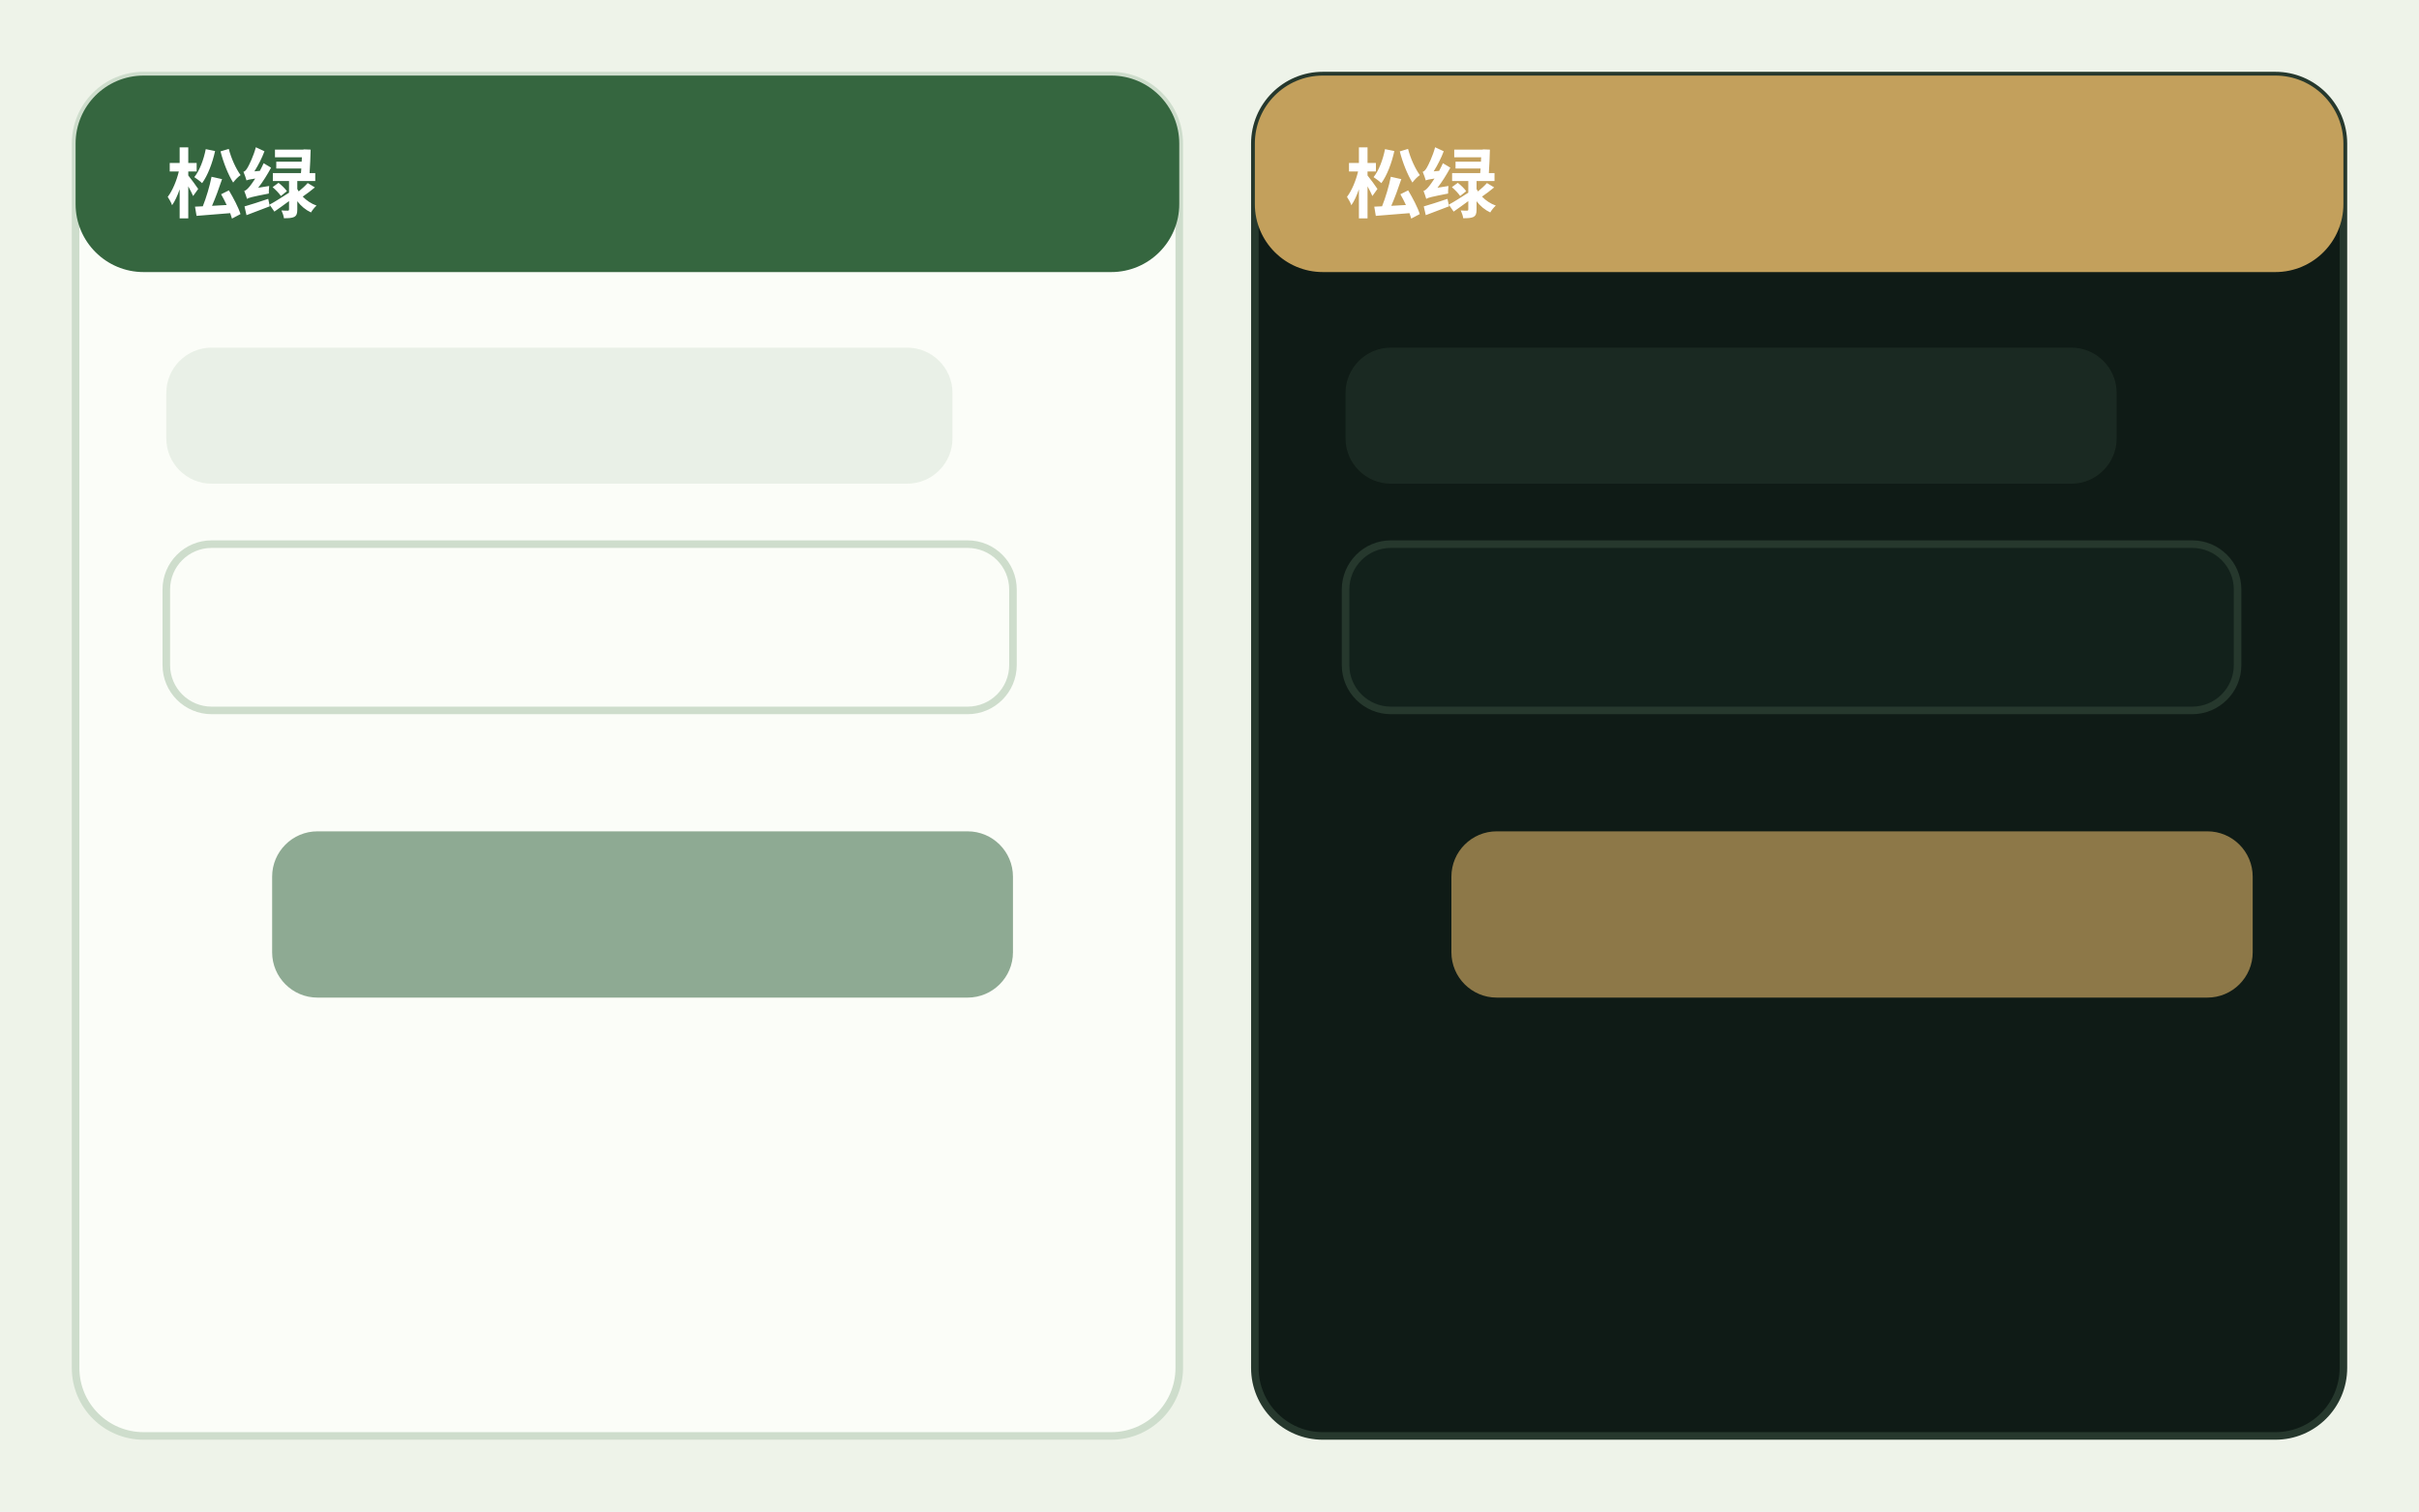
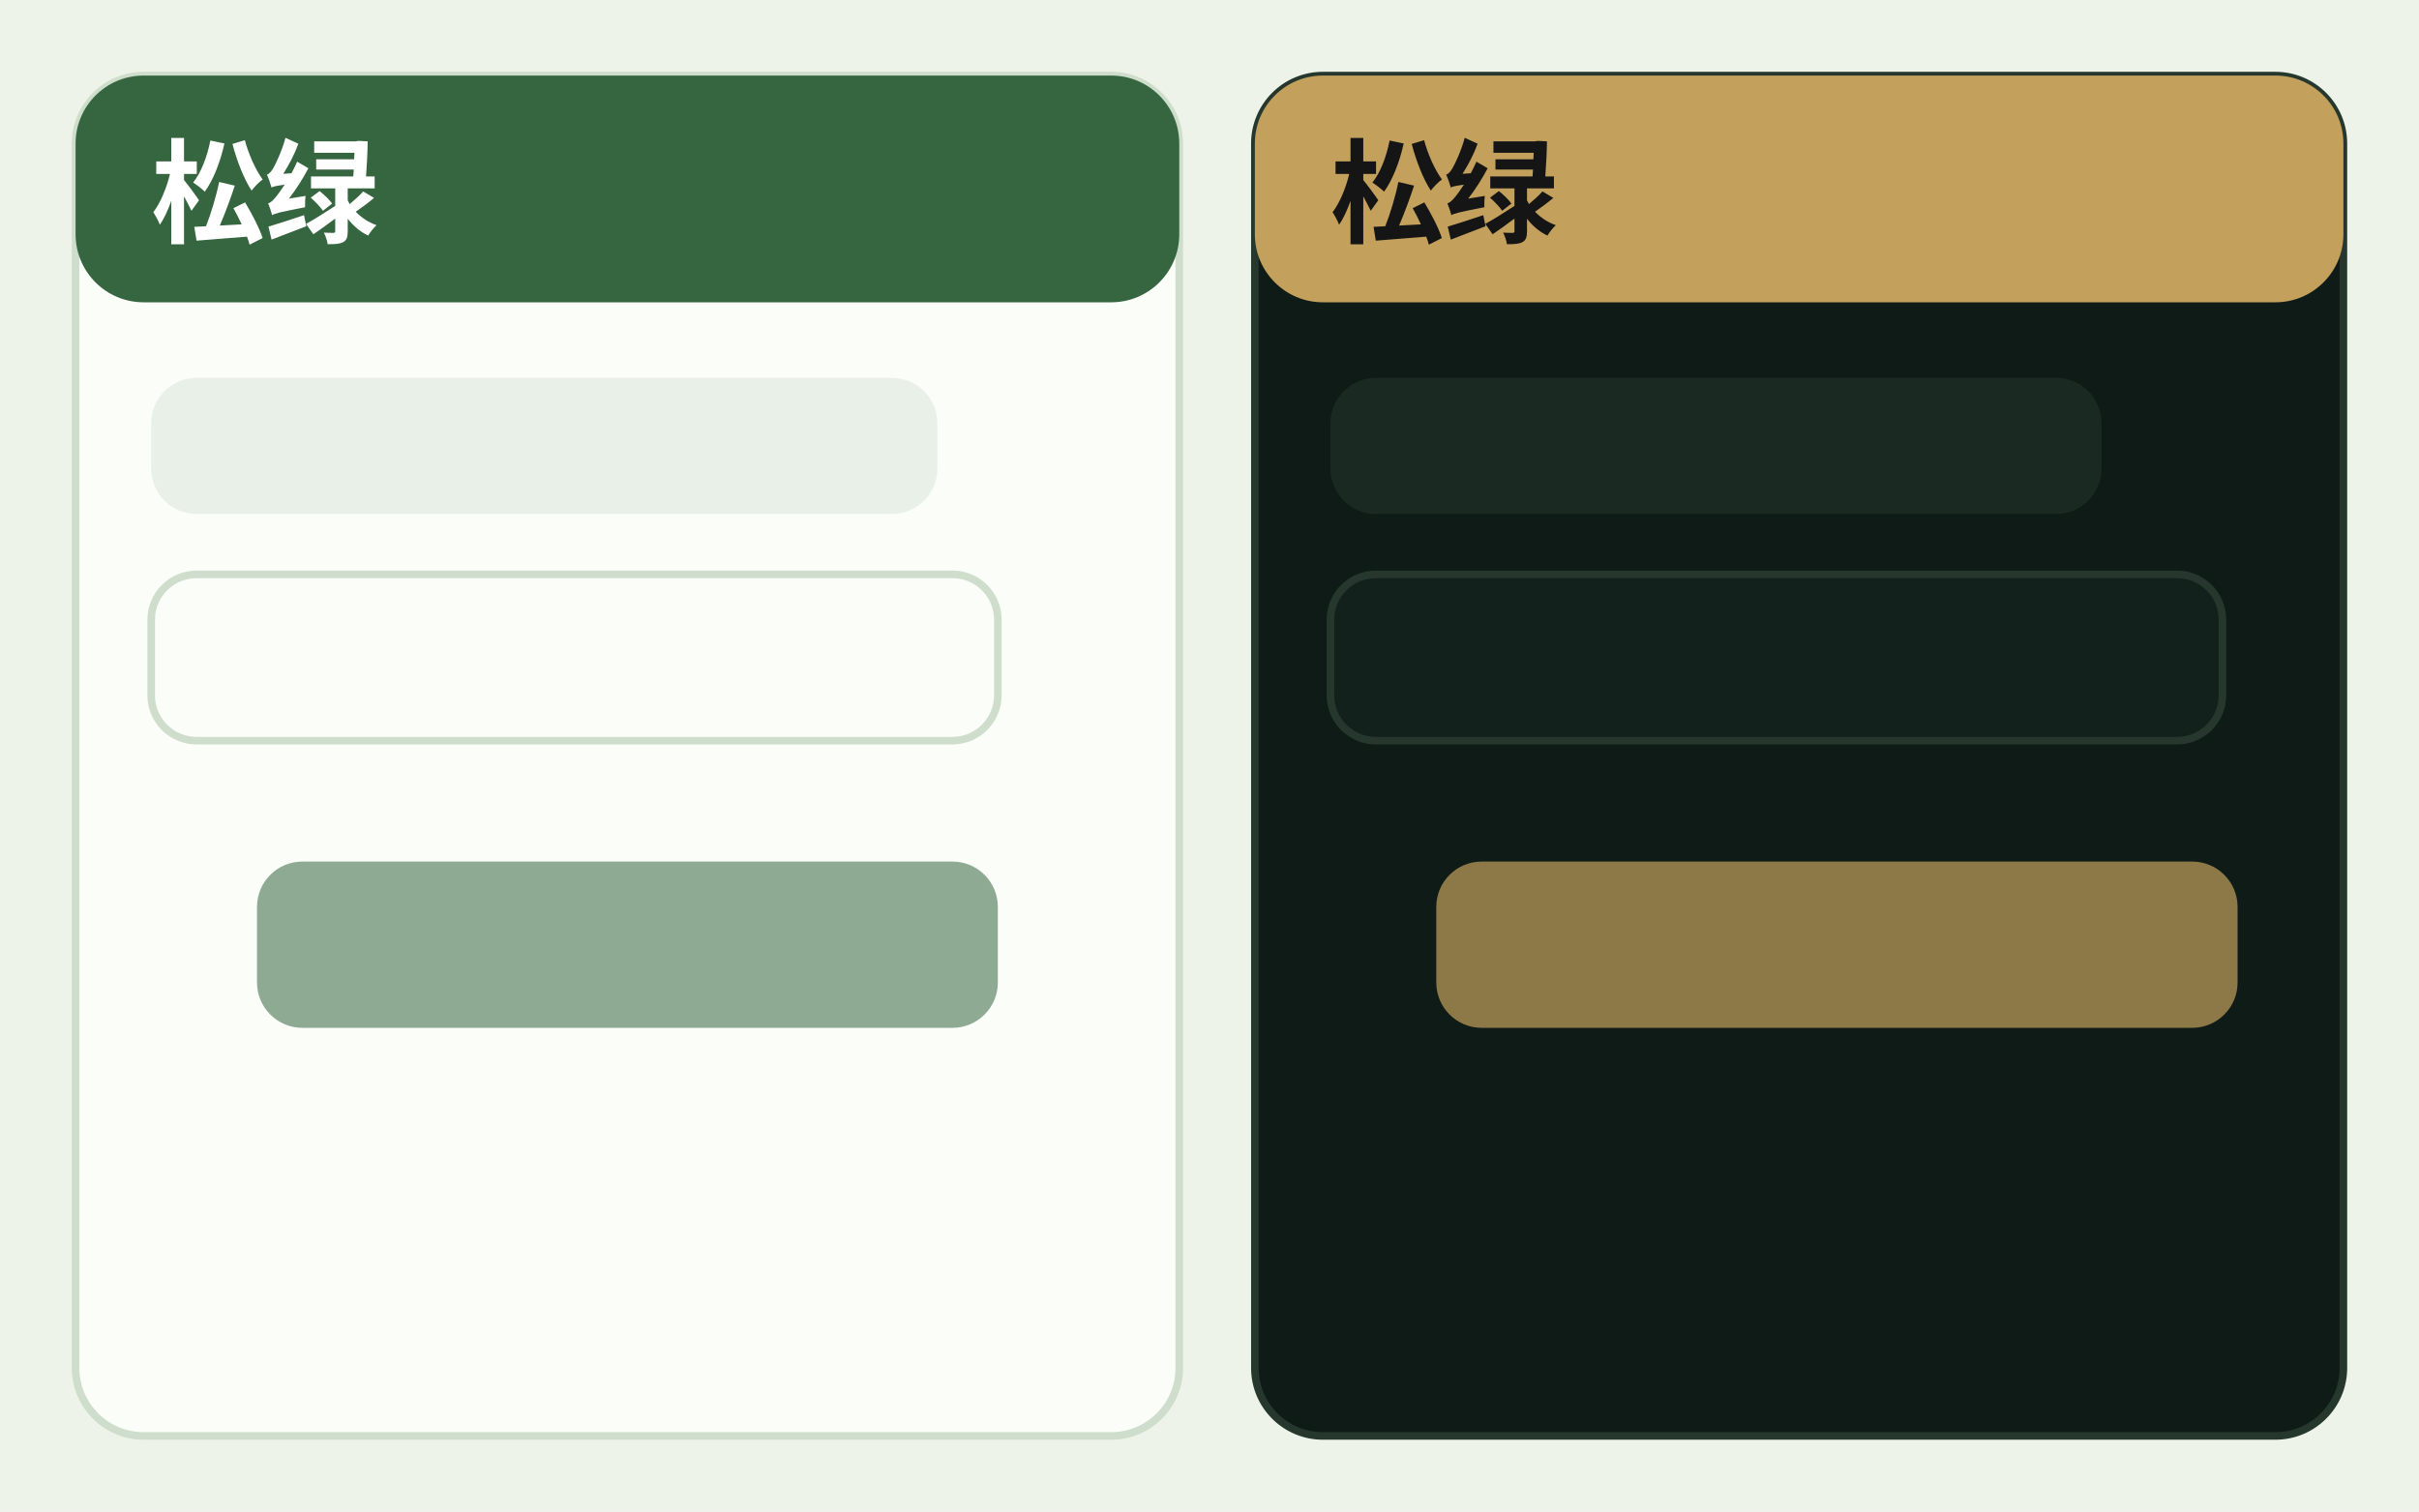
<svg xmlns="http://www.w3.org/2000/svg" width="320" height="200" viewBox="0 0 320 200">
  <rect width="320" height="200" fill="#eef3e9" />
  <rect x="10" y="10" width="146" height="180" rx="9" fill="#fbfdf8" stroke="#ceddcc" stroke-width="1" />
-   <rect x="10" y="10" width="146" height="26" rx="9" fill="#35663f" />
-   <text x="22" y="28" font-family="Arial,sans-serif" font-size="10" font-weight="bold" fill="#fff">松绿</text>
-   <rect x="22" y="46" width="104" height="18" rx="6" fill="#ceddcc" opacity=".4" />
-   <rect x="22" y="72" width="112" height="22" rx="6" fill="#fbfdf8" stroke="#ceddcc" />
-   <rect x="36" y="110" width="98" height="22" rx="6" fill="#35663f" opacity=".55" />
+   <rect x="10" y="10" width="146" height="30" rx="9" fill="#35663f" />
+   <text x="20" y="31" font-family="Arial,sans-serif" font-size="15" font-weight="bold" fill="#ffffff">松绿</text>
+   <rect x="20" y="50" width="104" height="18" rx="6" fill="#ceddcc" opacity=".4" />
+   <rect x="20" y="76" width="112" height="22" rx="6" fill="#fbfdf8" stroke="#ceddcc" />
+   <rect x="34" y="114" width="98" height="22" rx="6" fill="#35663f" opacity=".55" />
  <rect x="166" y="10" width="144" height="180" rx="9" fill="#0f1b16" stroke="#26382d" stroke-width="1" />
-   <rect x="166" y="10" width="144" height="26" rx="9" fill="#c3a05c" />
-   <text x="178" y="28" font-family="Arial,sans-serif" font-size="10" font-weight="bold" fill="#fff">松绿</text>
-   <rect x="178" y="46" width="102" height="18" rx="6" fill="#26382d" opacity=".5" />
-   <rect x="178" y="72" width="118" height="22" rx="6" fill="#12211b" stroke="#26382d" />
-   <rect x="192" y="110" width="106" height="22" rx="6" fill="#c3a05c" opacity=".7" />
+   <rect x="166" y="10" width="144" height="30" rx="9" fill="#c3a05c" />
+   <text x="176" y="31" font-family="Arial,sans-serif" font-size="15" font-weight="bold" fill="#151515">松绿</text>
+   <rect x="176" y="50" width="102" height="18" rx="6" fill="#26382d" opacity=".5" />
+   <rect x="176" y="76" width="118" height="22" rx="6" fill="#12211b" stroke="#26382d" />
+   <rect x="190" y="114" width="106" height="22" rx="6" fill="#c3a05c" opacity=".7" />
</svg>
